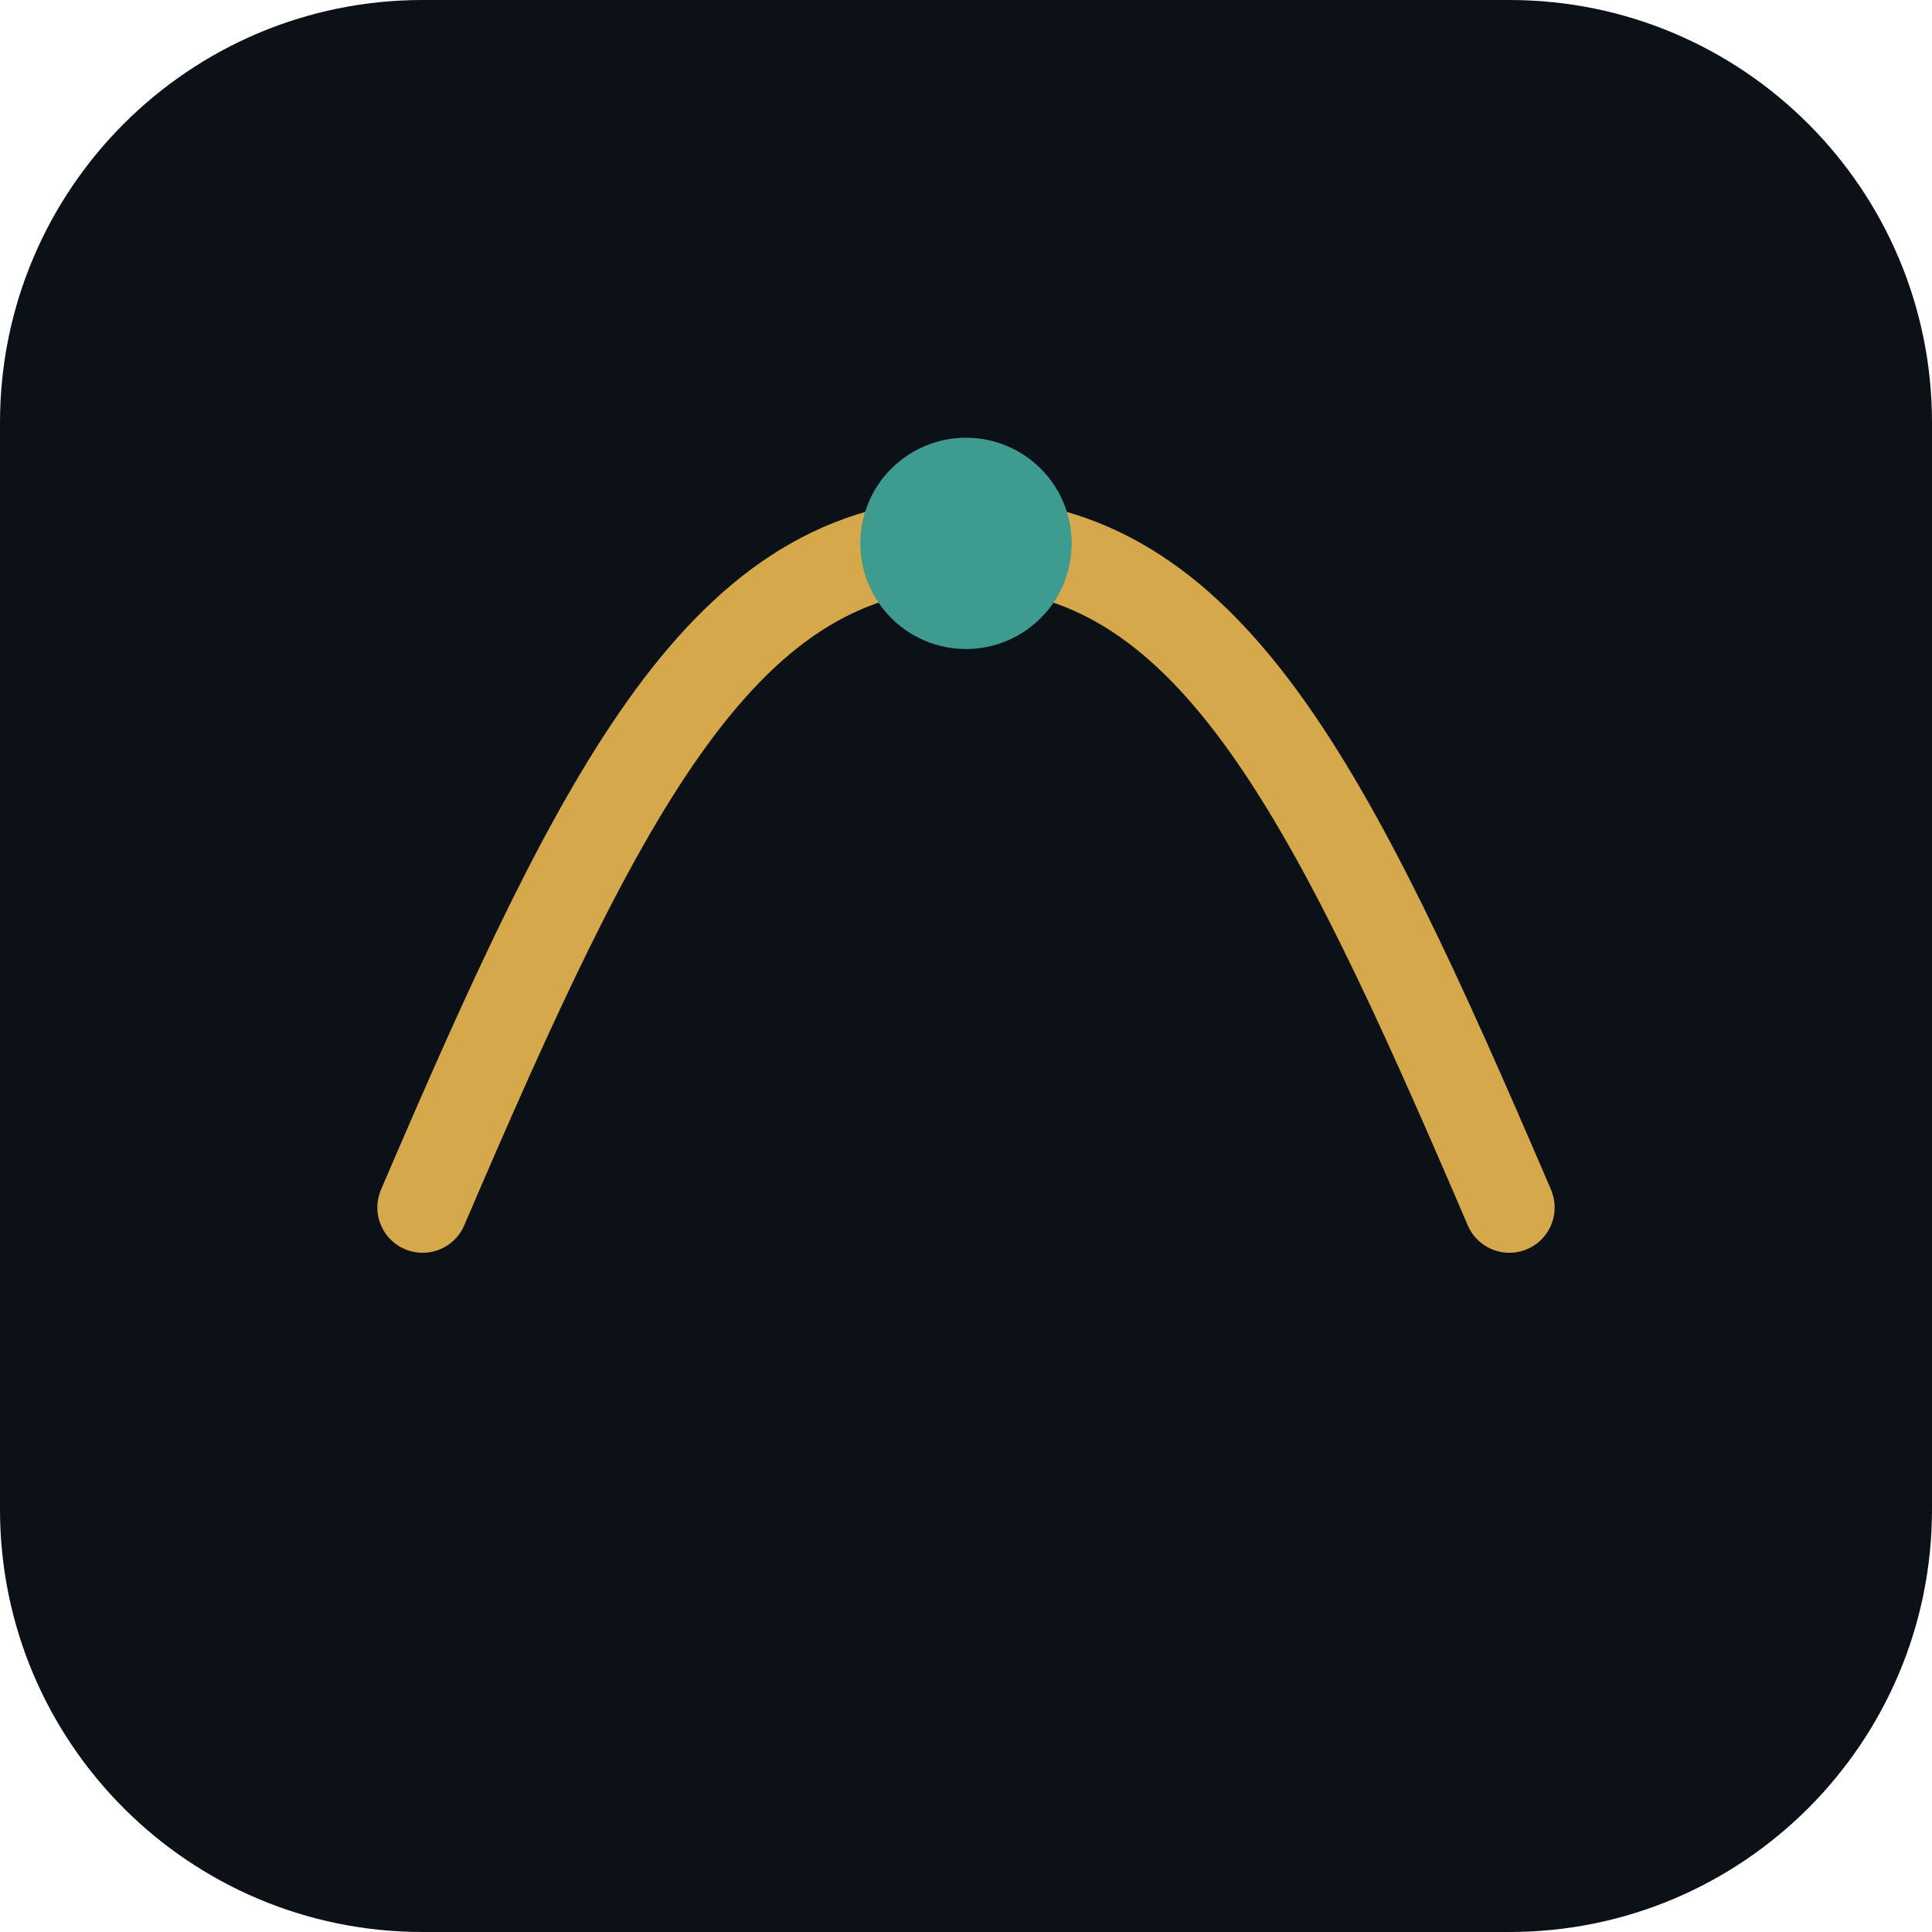
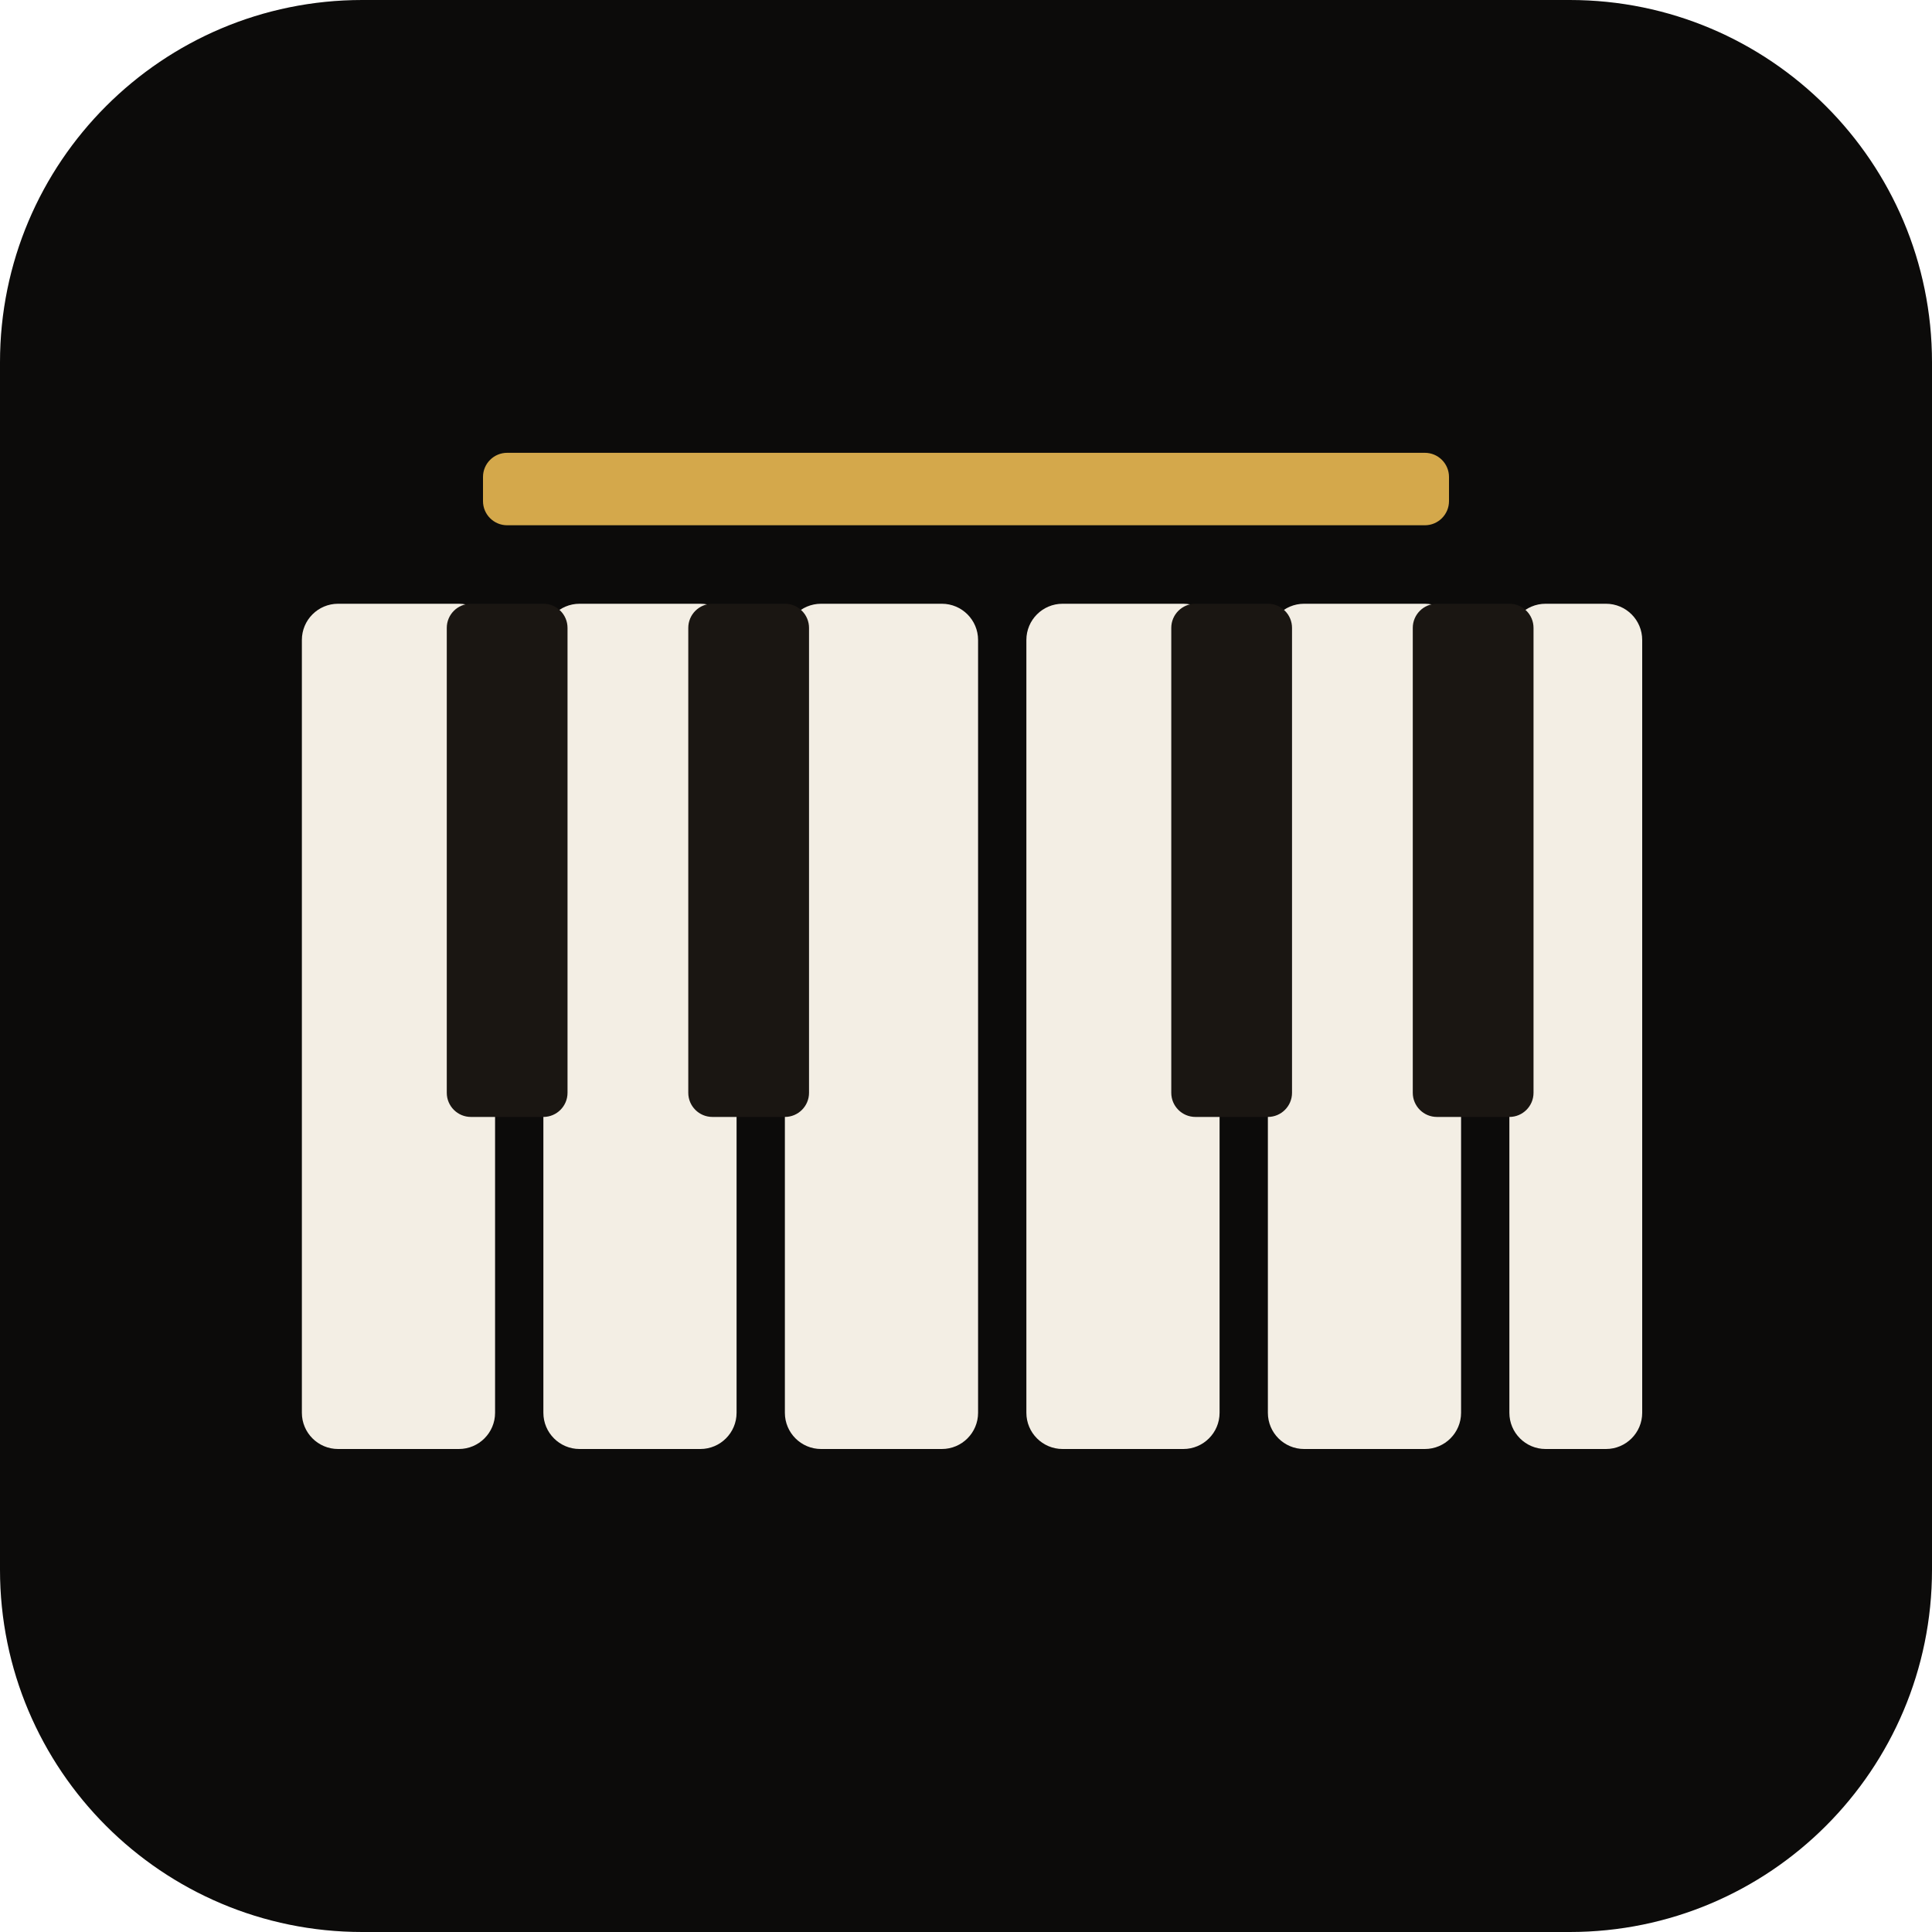
- <svg xmlns="http://www.w3.org/2000/svg" viewBox="0 0 64 64" fill="none">
-   <rect width="64" height="64" rx="14" fill="#0c1017" />
-   <path d="M14 40c6-14 10-22 18-22s12 8 18 22" stroke="#d4a84b" stroke-width="3" stroke-linecap="round" />
-   <circle cx="32" cy="18" r="3.5" fill="#3d9b8f" />
+ <svg xmlns="http://www.w3.org/2000/svg" viewBox="0 0 32 32" fill="none">
+   <rect width="32" height="32" rx="6" fill="#0c0b0a" />
+   <rect x="5" y="10" width="3.2" height="14" rx="0.6" fill="#f3eee4" />
+   <rect x="9" y="10" width="3.2" height="14" rx="0.6" fill="#f3eee4" />
+   <rect x="13" y="10" width="3.2" height="14" rx="0.6" fill="#f3eee4" />
+   <rect x="17" y="10" width="3.2" height="14" rx="0.6" fill="#f3eee4" />
+   <rect x="21" y="10" width="3.2" height="14" rx="0.6" fill="#f3eee4" />
+   <rect x="25" y="10" width="2.2" height="14" rx="0.6" fill="#f3eee4" />
+   <rect x="7.4" y="10" width="2" height="8.5" rx="0.4" fill="#1a1612" />
+   <rect x="11.4" y="10" width="2" height="8.5" rx="0.4" fill="#1a1612" />
+   <rect x="19.4" y="10" width="2" height="8.5" rx="0.4" fill="#1a1612" />
+   <rect x="23.4" y="10" width="2" height="8.5" rx="0.4" fill="#1a1612" />
+   <rect x="8" y="7.5" width="16" height="1.2" rx="0.4" fill="#d4a84b" />
</svg>
